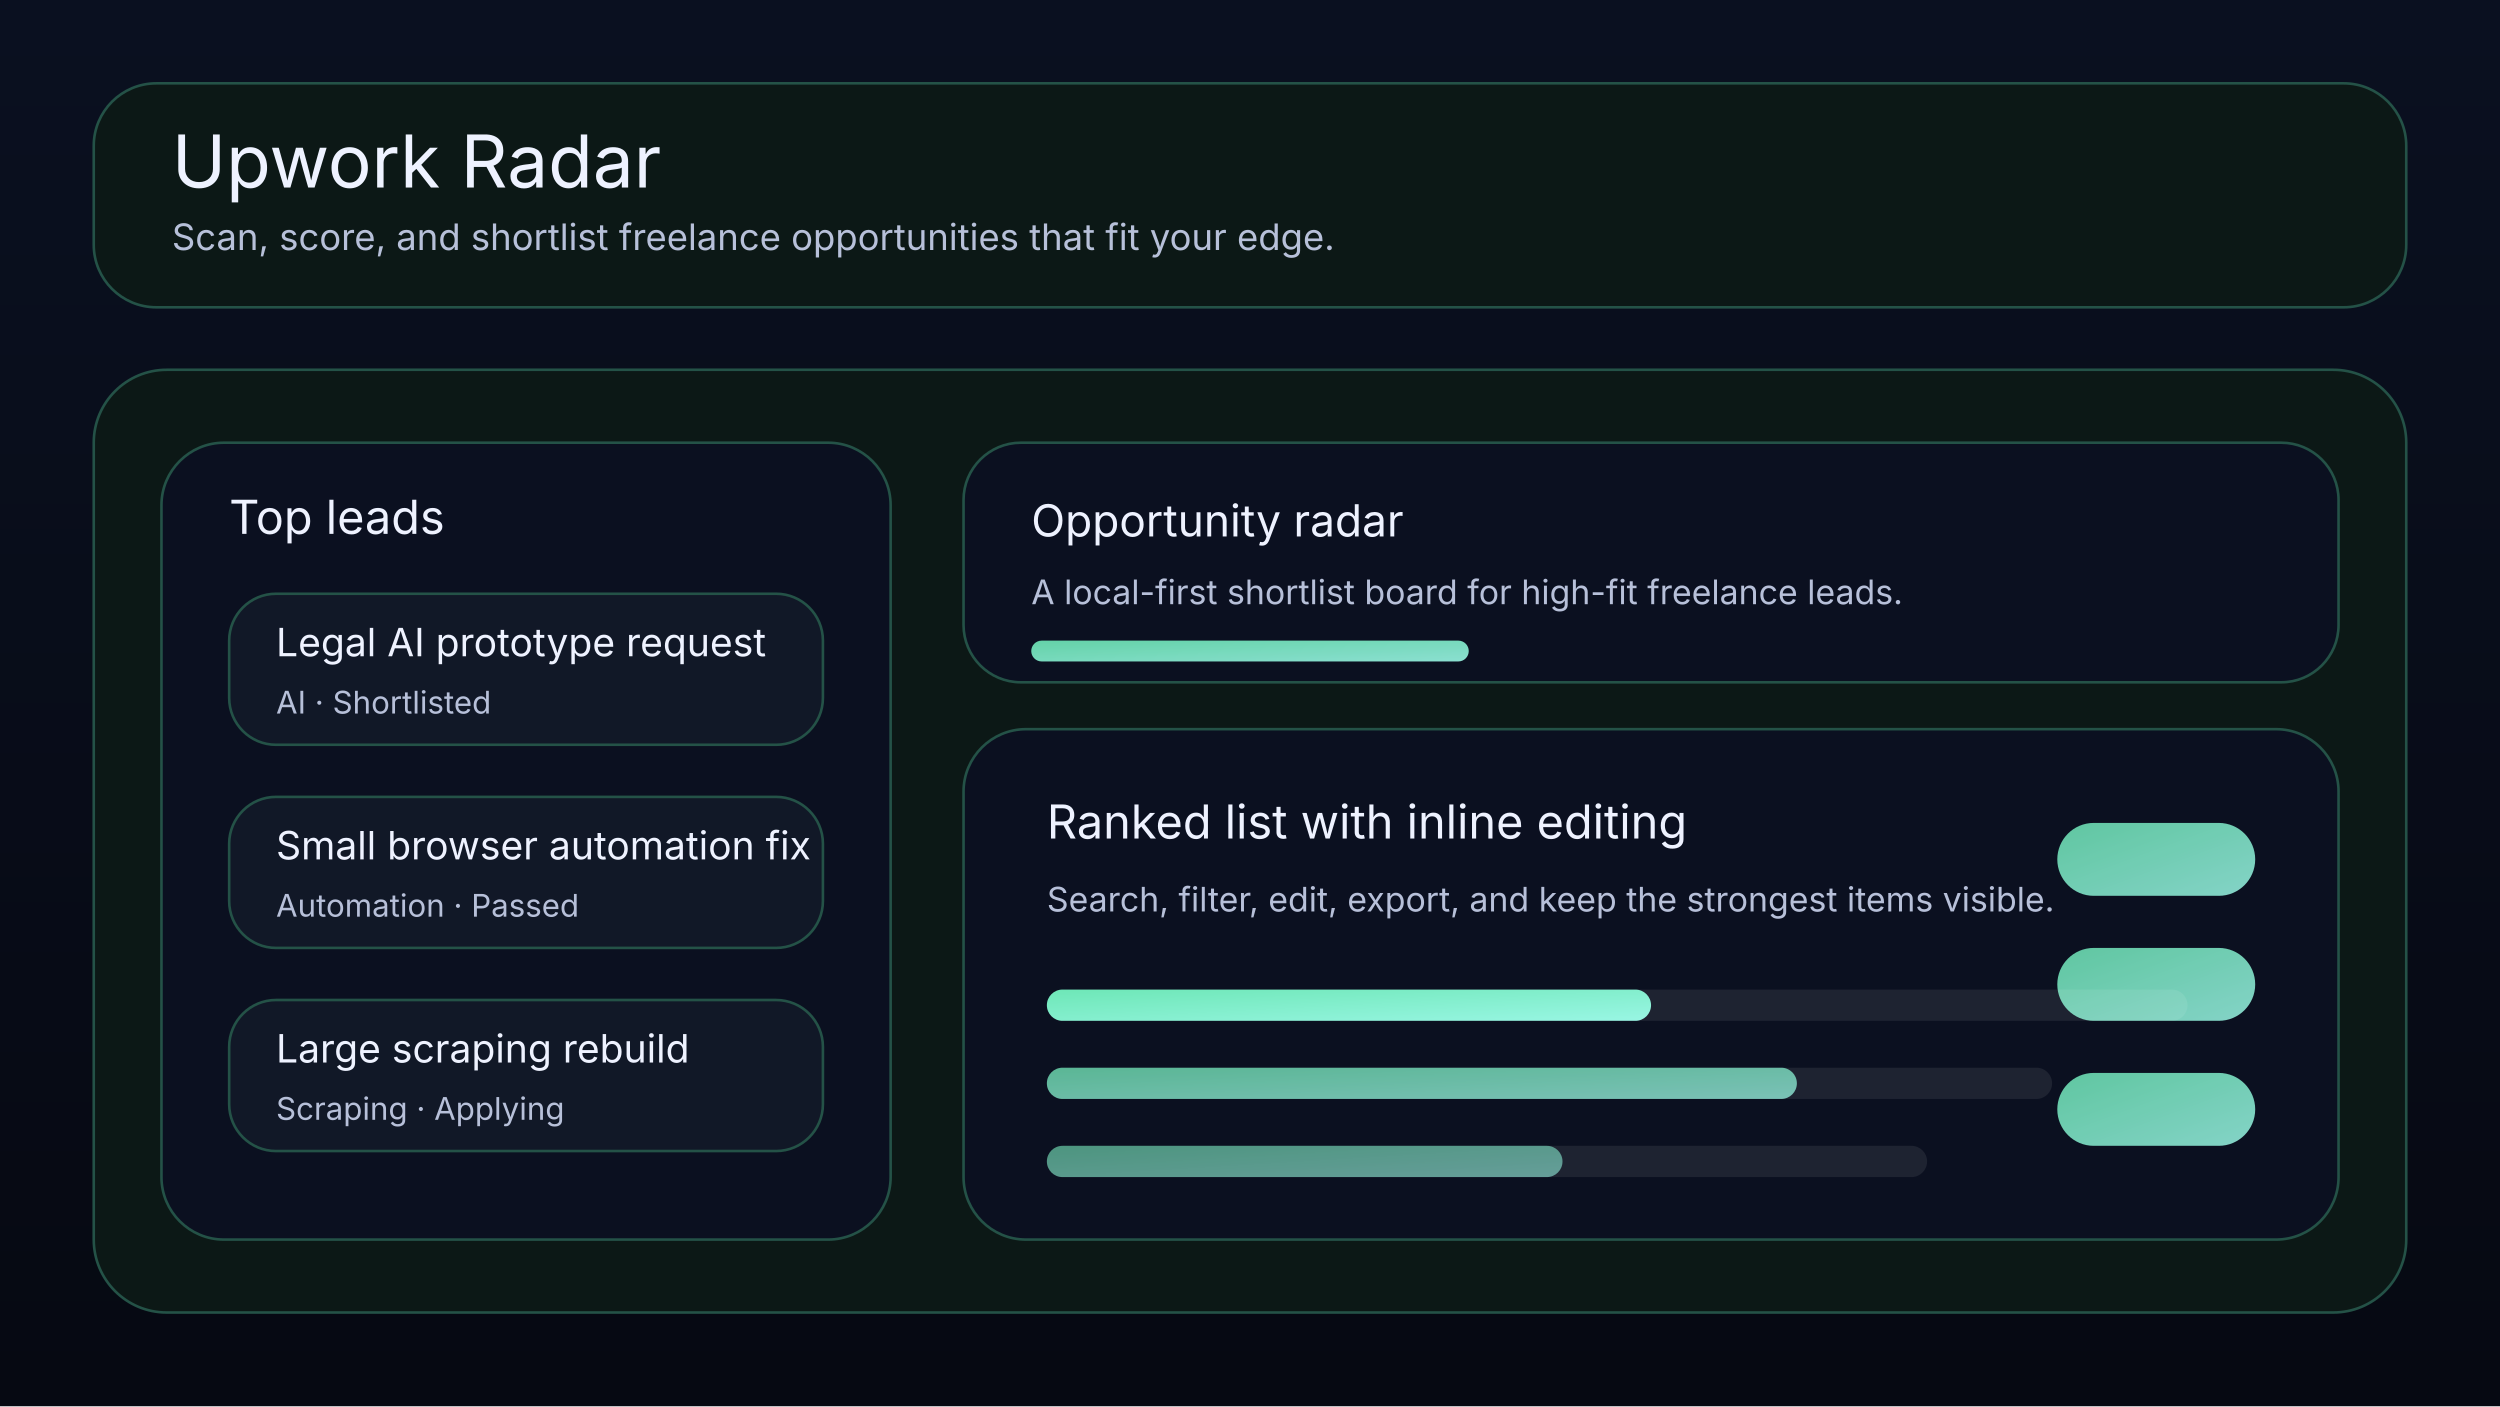
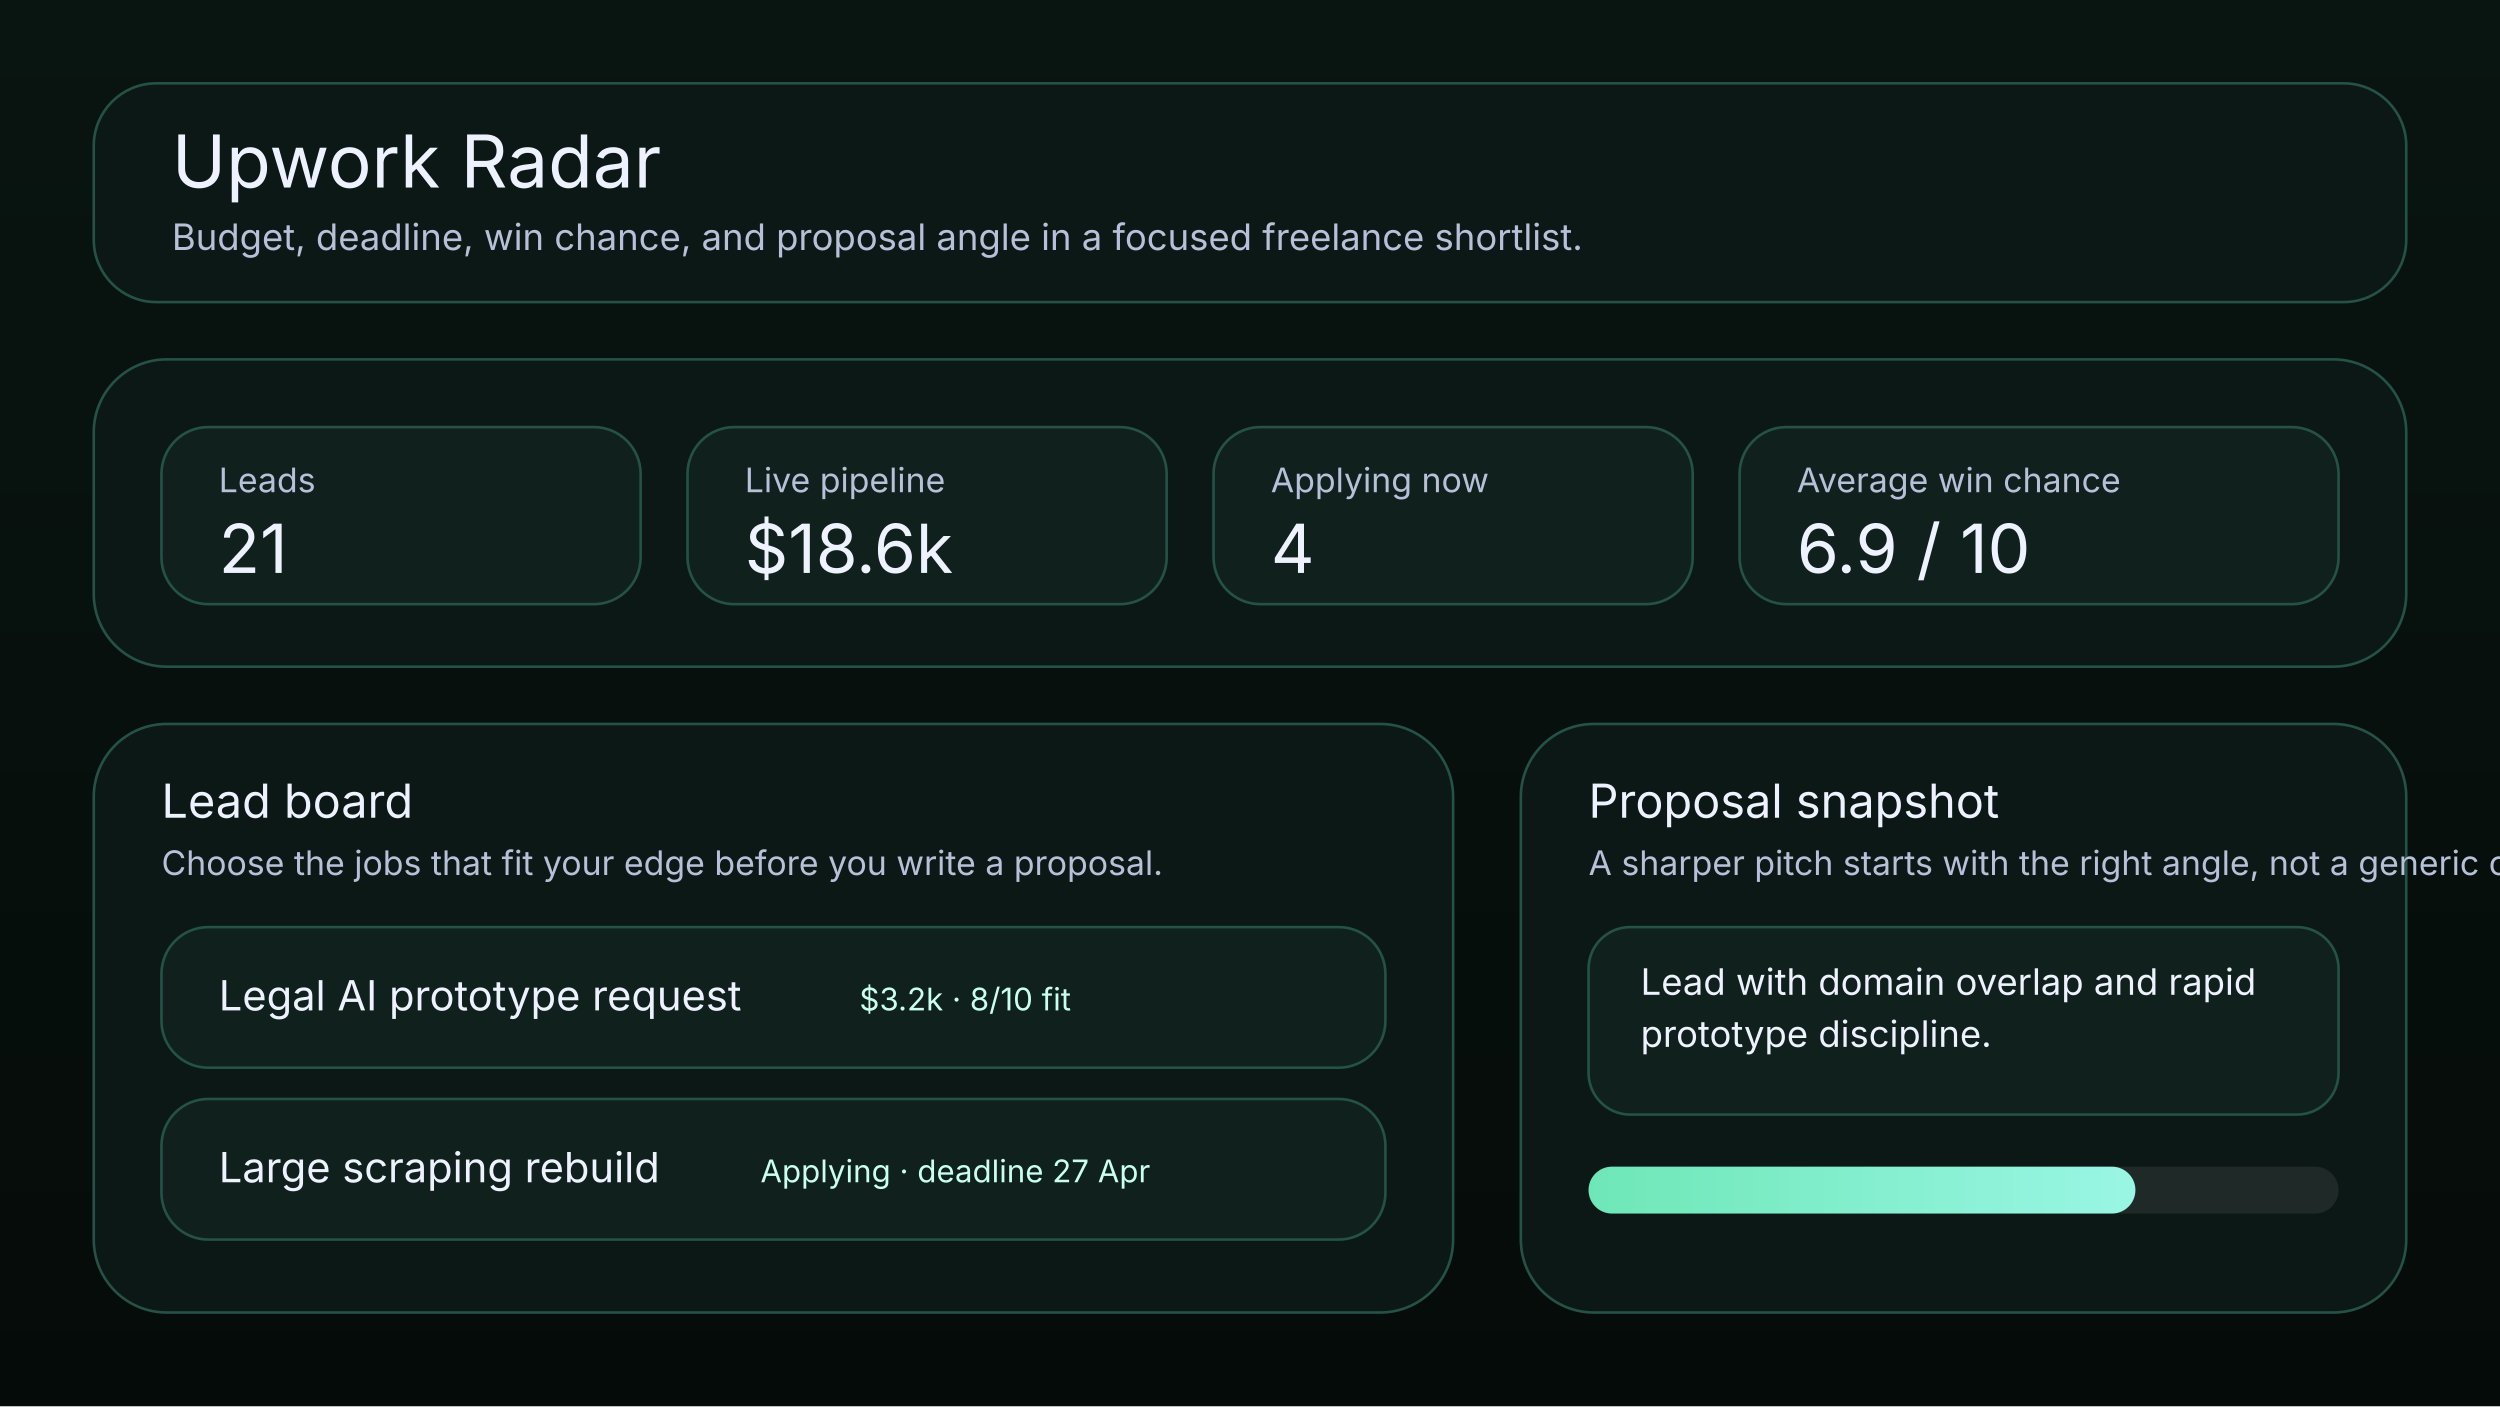
<svg xmlns="http://www.w3.org/2000/svg" viewBox="0 0 960 540" role="img" aria-labelledby="title desc">
  <defs>
    <linearGradient id="bg" x1="0" y1="0" x2="0" y2="1">
-       <stop offset="0%" stop-color="#0a1020" />
-       <stop offset="100%" stop-color="#060912" />
+       <stop offset="0%" stop-color="#091511" />
+       <stop offset="100%" stop-color="#050b09" />
    </linearGradient>
-     <linearGradient id="accent" x1="0" y1="0" x2="1" y2="1">
+     <linearGradient id="accent" x1="0" y1="0" x2="1" y2="0">
      <stop offset="0%" stop-color="#6ee7b7" />
      <stop offset="100%" stop-color="#99f6e4" />
    </linearGradient>
  </defs>
  <rect width="960" height="540" fill="url(#bg)" />
-   <rect x="36" y="32" width="888" height="86" rx="24" fill="#0c1816" stroke="#245247" />
+   <rect x="36" y="32" width="888" height="84" rx="24" fill="#0c1816" stroke="#245247" />
  <text x="66" y="72" font-family="Inter, Arial, sans-serif" font-size="28" fill="#eef2ff">Upwork Radar</text>
-   <text x="66" y="96" font-family="Inter, Arial, sans-serif" font-size="14" fill="#b7c0d9">Scan, score, and shortlist freelance opportunities that fit your edge.</text>
-   <rect x="36" y="142" width="888" height="362" rx="28" fill="#0c1816" stroke="#245247" />
-   <rect x="62" y="170" width="280" height="306" rx="24" fill="#0b1020" stroke="#245247" />
-   <rect x="370" y="170" width="528" height="92" rx="22" fill="#0b1020" stroke="#245247" />
-   <text x="88" y="205" font-family="Inter, Arial, sans-serif" font-size="18" fill="#eef2ff">Top leads</text>
-   <text x="396" y="206" font-family="Inter, Arial, sans-serif" font-size="17" fill="#eef2ff">Opportunity radar</text>
-   <text x="396" y="232" font-family="Inter, Arial, sans-serif" font-size="13" fill="#b7c0d9">A local-first shortlist board for high-fit freelance leads.</text>
-   <rect x="396" y="246" width="168" height="8" rx="4" fill="url(#accent)" opacity="0.9" />
-   <rect x="370" y="280" width="528" height="196" rx="24" fill="#0b1020" stroke="#245247" />
-   <rect x="88" y="228" width="228" height="58" rx="18" fill="#111827" stroke="#245247" />
-   <text x="106" y="252" font-family="Inter, Arial, sans-serif" font-size="15" fill="#eef2ff">Legal AI prototype request</text>
-   <text x="106" y="274" font-family="Inter, Arial, sans-serif" font-size="12" fill="#b7c0d9">AI · Shortlisted</text>
-   <rect x="790" y="316" width="76" height="28" rx="14" fill="url(#accent)" opacity="0.85" />
-   <rect x="88" y="306" width="228" height="58" rx="18" fill="#111827" stroke="#245247" />
-   <text x="106" y="330" font-family="Inter, Arial, sans-serif" font-size="15" fill="#eef2ff">Small browser automation fix</text>
-   <text x="106" y="352" font-family="Inter, Arial, sans-serif" font-size="12" fill="#b7c0d9">Automation · Passed</text>
-   <rect x="790" y="364" width="76" height="28" rx="14" fill="url(#accent)" opacity="0.85" />
-   <rect x="88" y="384" width="228" height="58" rx="18" fill="#111827" stroke="#245247" />
-   <text x="106" y="408" font-family="Inter, Arial, sans-serif" font-size="15" fill="#eef2ff">Large scraping rebuild</text>
-   <text x="106" y="430" font-family="Inter, Arial, sans-serif" font-size="12" fill="#b7c0d9">Scraping · Applying</text>
-   <rect x="790" y="412" width="76" height="28" rx="14" fill="url(#accent)" opacity="0.85" />
-   <text x="402" y="322" font-family="Inter, Arial, sans-serif" font-size="18" fill="#eef2ff">Ranked list with inline editing</text>
-   <text x="402" y="350" font-family="Inter, Arial, sans-serif" font-size="13" fill="#b7c0d9">Search, filter, edit, export, and keep the strongest items visible.</text>
-   <rect x="402" y="380" width="438" height="12" rx="6" fill="rgba(255,255,255,0.08)" />
-   <rect x="402" y="380" width="232" height="12" rx="6" fill="url(#accent)" />
-   <rect x="402" y="410" width="386" height="12" rx="6" fill="rgba(255,255,255,0.08)" />
-   <rect x="402" y="410" width="288" height="12" rx="6" fill="url(#accent)" opacity="0.75" />
-   <rect x="402" y="440" width="338" height="12" rx="6" fill="rgba(255,255,255,0.08)" />
-   <rect x="402" y="440" width="198" height="12" rx="6" fill="url(#accent)" opacity="0.58" />
+   <text x="66" y="96" font-family="Inter, Arial, sans-serif" font-size="14" fill="#b7c0d9">Budget, deadline, win chance, and proposal angle in a focused freelance shortlist.</text>
+   <rect x="36" y="138" width="888" height="118" rx="28" fill="#0c1816" stroke="#245247" />
+   <rect x="62" y="164" width="184" height="68" rx="18" fill="#10211d" stroke="#245247" />
+   <rect x="264" y="164" width="184" height="68" rx="18" fill="#10211d" stroke="#245247" />
+   <rect x="466" y="164" width="184" height="68" rx="18" fill="#10211d" stroke="#245247" />
+   <rect x="668" y="164" width="230" height="68" rx="18" fill="#10211d" stroke="#245247" />
+   <text x="84" y="189" font-family="Inter, Arial, sans-serif" font-size="13" fill="#b7c0d9">Leads</text>
+   <text x="84" y="220" font-family="Inter, Arial, sans-serif" font-size="26" fill="#eef2ff">21</text>
+   <text x="286" y="189" font-family="Inter, Arial, sans-serif" font-size="13" fill="#b7c0d9">Live pipeline</text>
+   <text x="286" y="220" font-family="Inter, Arial, sans-serif" font-size="26" fill="#eef2ff">$18.6k</text>
+   <text x="488" y="189" font-family="Inter, Arial, sans-serif" font-size="13" fill="#b7c0d9">Applying now</text>
+   <text x="488" y="220" font-family="Inter, Arial, sans-serif" font-size="26" fill="#eef2ff">4</text>
+   <text x="690" y="189" font-family="Inter, Arial, sans-serif" font-size="13" fill="#b7c0d9">Average win chance</text>
+   <text x="690" y="220" font-family="Inter, Arial, sans-serif" font-size="26" fill="#eef2ff">6.9 / 10</text>
+   <rect x="36" y="278" width="522" height="226" rx="28" fill="#0c1816" stroke="#245247" />
+   <text x="62" y="314" font-family="Inter, Arial, sans-serif" font-size="18" fill="#eef2ff">Lead board</text>
+   <text x="62" y="336" font-family="Inter, Arial, sans-serif" font-size="13" fill="#b7c0d9">Choose the jobs that fit your edge before you write a proposal.</text>
+   <rect x="62" y="356" width="470" height="54" rx="18" fill="#10211d" stroke="#245247" />
+   <text x="84" y="388" font-family="Inter, Arial, sans-serif" font-size="16" fill="#eef2ff">Legal AI prototype request</text>
+   <text x="330" y="388" font-family="Inter, Arial, sans-serif" font-size="12" fill="#c9fff0">$3.2k · 8/10 fit</text>
+   <rect x="62" y="422" width="470" height="54" rx="18" fill="#10211d" stroke="#245247" />
+   <text x="84" y="454" font-family="Inter, Arial, sans-serif" font-size="16" fill="#eef2ff">Large scraping rebuild</text>
+   <text x="292" y="454" font-family="Inter, Arial, sans-serif" font-size="12" fill="#c9fff0">Applying · deadline 27 Apr</text>
+   <rect x="584" y="278" width="340" height="226" rx="28" fill="#0c1816" stroke="#245247" />
+   <text x="610" y="314" font-family="Inter, Arial, sans-serif" font-size="18" fill="#eef2ff">Proposal snapshot</text>
+   <text x="610" y="336" font-family="Inter, Arial, sans-serif" font-size="13" fill="#b7c0d9">A sharper pitch starts with the right angle, not a generic opener.</text>
+   <rect x="610" y="356" width="288" height="72" rx="16" fill="#10211d" stroke="#245247" />
+   <text x="630" y="382" font-family="Inter, Arial, sans-serif" font-size="14" fill="#eef2ff">Lead with domain overlap and rapid</text>
+   <text x="630" y="402" font-family="Inter, Arial, sans-serif" font-size="14" fill="#eef2ff">prototype discipline.</text>
+   <rect x="610" y="448" width="288" height="18" rx="9" fill="rgba(255,255,255,0.08)" />
+   <rect x="610" y="448" width="210" height="18" rx="9" fill="url(#accent)" />
</svg>
